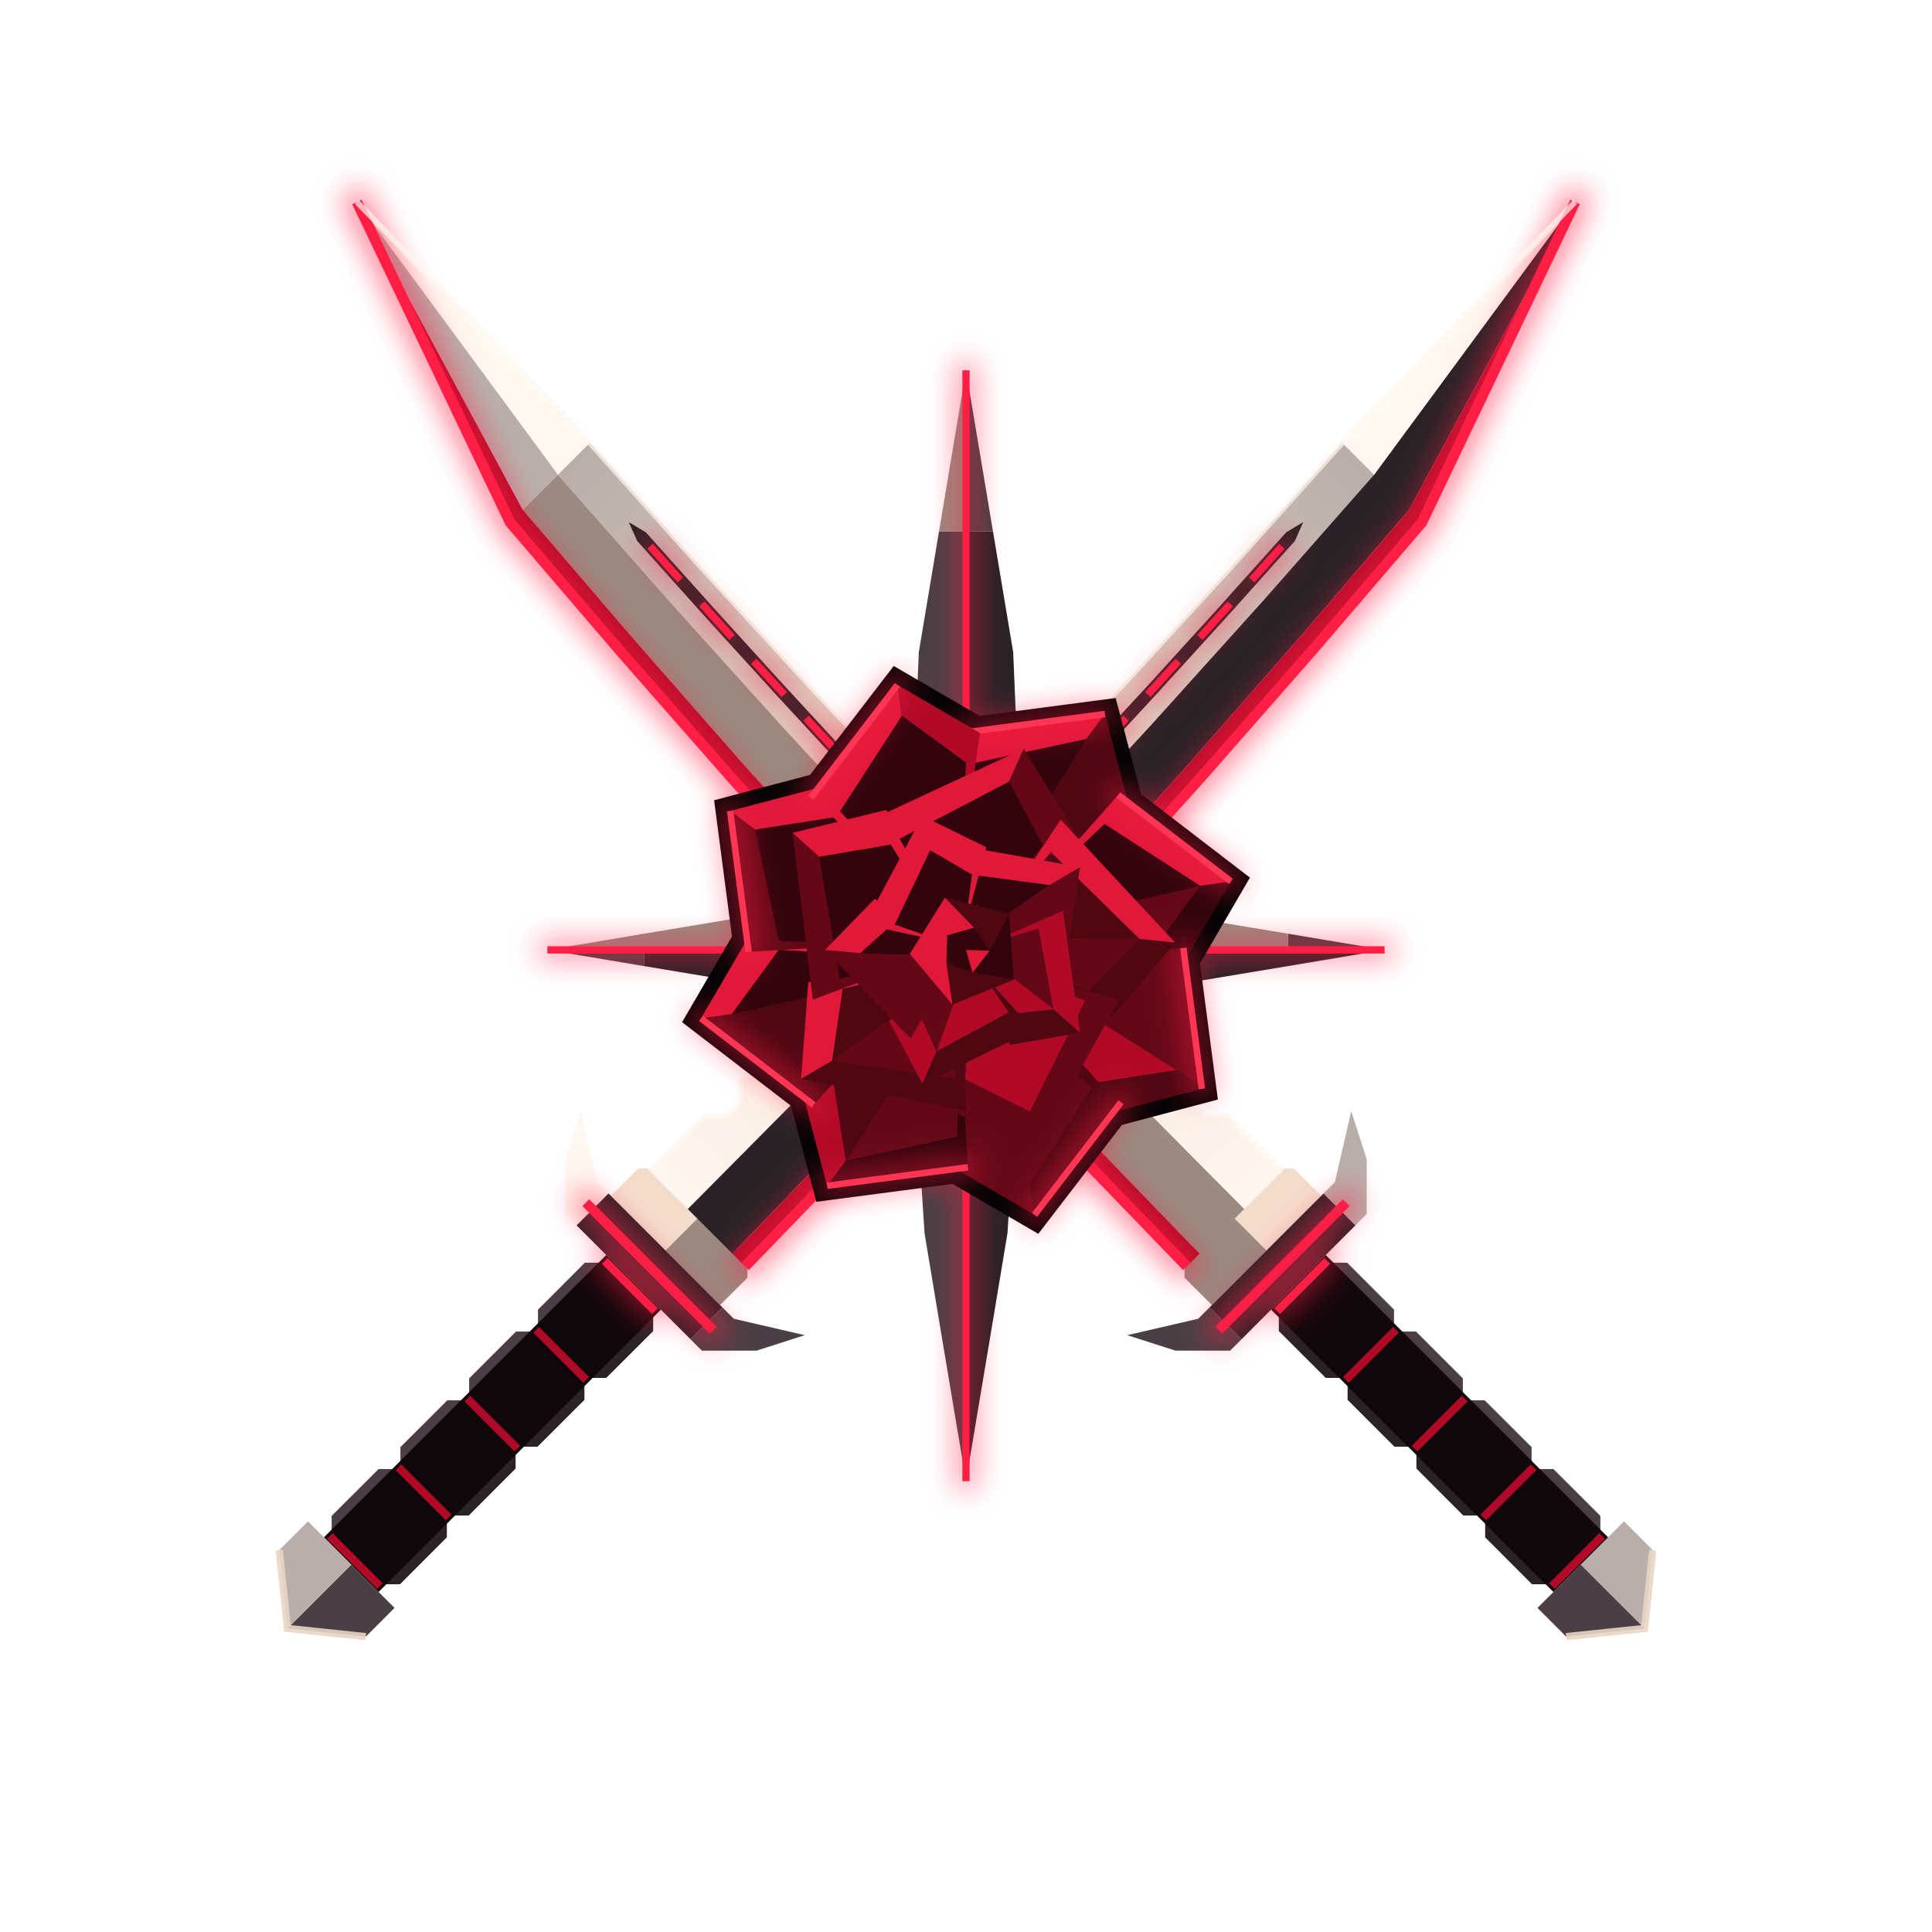
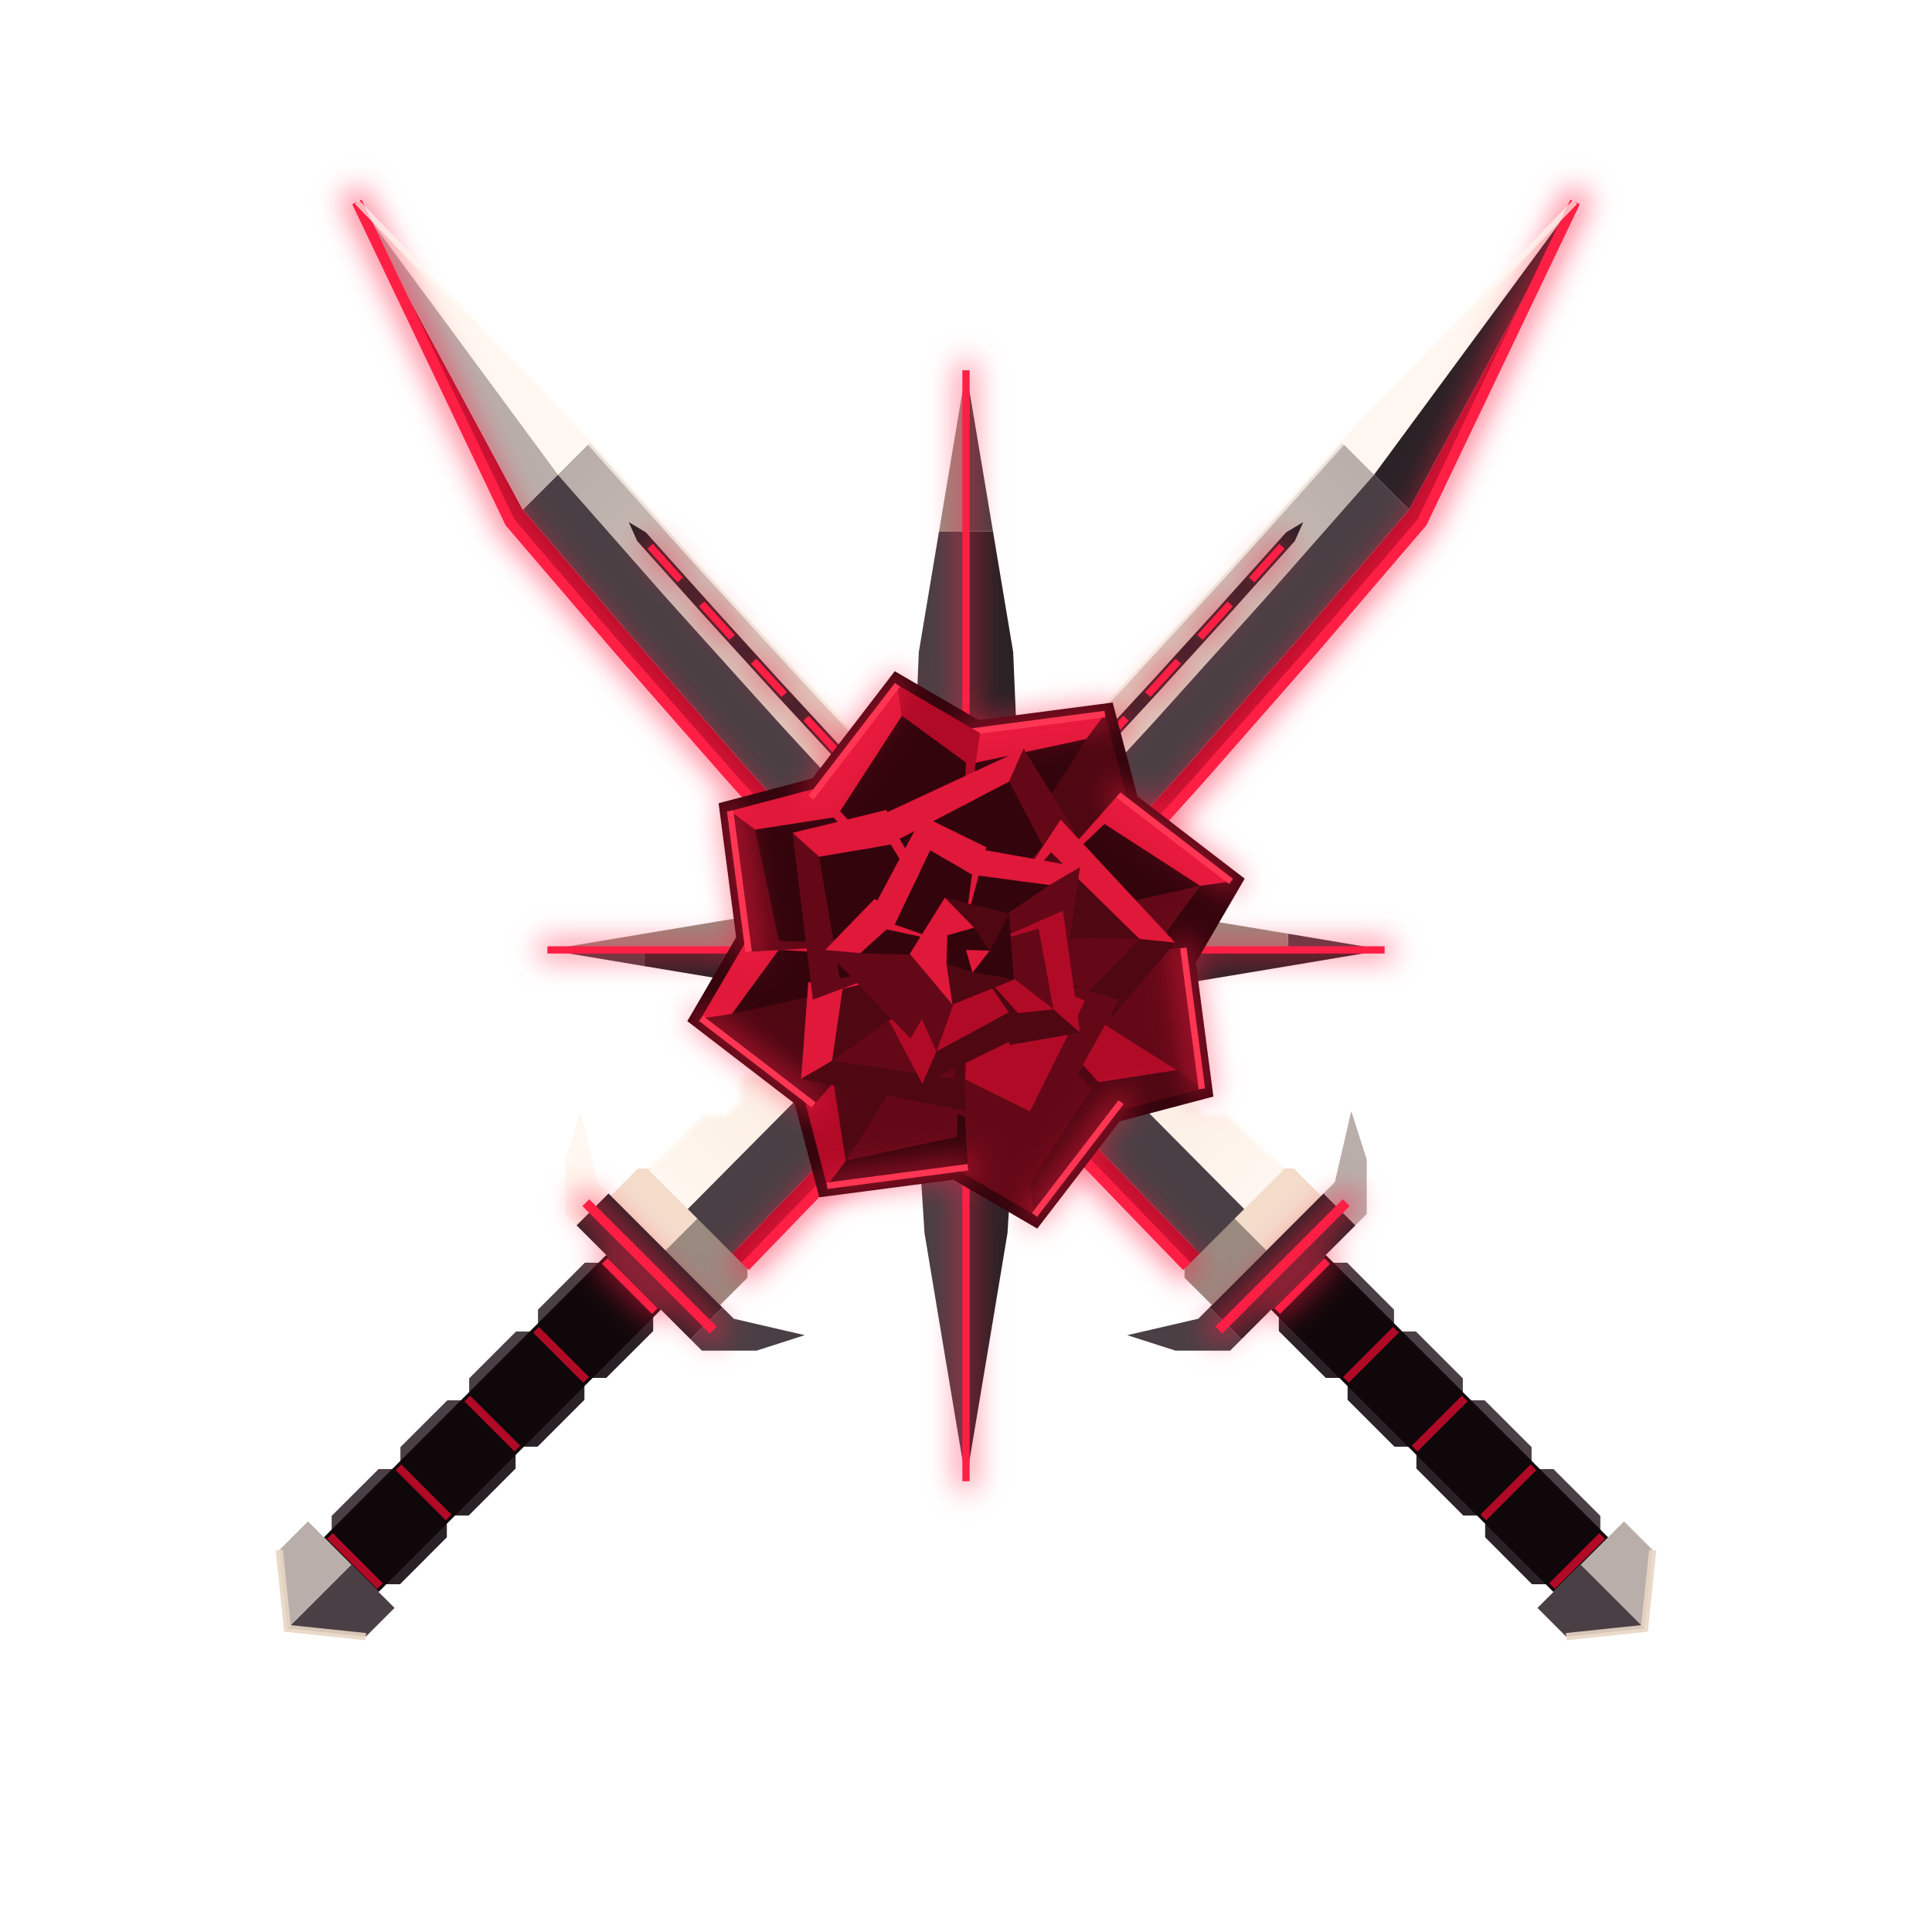
<svg xmlns="http://www.w3.org/2000/svg" viewBox="0 0 240 240" width="240" height="240">
  <defs>
    <linearGradient id="ruinous-crossed-blades-sheenL" gradientUnits="userSpaceOnUse" x1="153.38" y1="151.38" x2="68.31" y2="59.95">
      <stop offset="0" stop-color="#fff7f0" />
      <stop offset="0.45" stop-color="#f4dccb" />
      <stop offset="1" stop-color="#b9aeaa" />
    </linearGradient>
    <linearGradient id="ruinous-crossed-blades-sheenR" gradientUnits="userSpaceOnUse" x1="86.62" y1="151.38" x2="171.69" y2="59.95">
      <stop offset="0" stop-color="#fff7f0" />
      <stop offset="0.45" stop-color="#f4dccb" />
      <stop offset="1" stop-color="#b9aeaa" />
    </linearGradient>
    <filter id="ruinous-crossed-blades-glow" filterUnits="userSpaceOnUse" x="0" y="0" width="240" height="240" color-interpolation-filters="sRGB">
      <feGaussianBlur stdDeviation="1.8" />
    </filter>
  </defs>
  <path d="M164.12 148.55L160.73 145.15L158.47 145.15L152.81 150.81L157.34 155.34Z" fill="#f4dccb" />
  <path d="M157.34 155.34L152.81 150.81L147.15 156.47L147.15 158.73L150.55 162.12Z" fill="#9a8a80" />
  <path d="M169.78 150.81L169.78 144.02L167.86 138.03L165.82 146.85L164.41 148.26L168.37 152.22ZM201.74 188.99L205.31 192.56L204.29 202.29L196.37 194.37Z" fill="#b9aeaa" />
  <path d="M168.37 152.22L164.41 148.26L150.26 162.41L154.22 166.37ZM162.62 159.78L170.26 167.41L166.5 171.17L164.69 171.17L158.86 165.35L158.86 163.54ZM171.17 168.32L178.8 175.95L175.04 179.72L173.23 179.72L167.4 173.89L167.4 172.08ZM179.71 176.86L187.34 184.5L183.58 188.26L181.77 188.26L175.95 182.43L175.95 180.62ZM188.25 185.4L195.89 193.04L192.12 196.8L190.31 196.8L184.49 190.97L184.49 189.16Z" fill="#2a2226" />
  <path d="M154.22 166.37L150.26 162.41L148.85 163.82L140.03 165.86L146.02 167.78L152.81 167.78ZM165.54 156.86L167.35 156.86L173.17 162.69L173.17 164.5L170.26 167.41L162.62 159.78ZM174.08 165.4L175.89 165.4L181.72 171.23L181.72 173.04L178.8 175.95L171.17 168.32ZM182.62 173.95L184.43 173.95L190.26 179.77L190.26 181.58L187.34 184.5L179.71 176.86ZM191.16 182.49L192.97 182.49L198.8 188.31L198.8 190.12L195.89 193.04L188.25 185.4ZM196.37 194.37L204.29 202.29L194.56 203.31L190.99 199.74Z" fill="#4a3f44" />
  <path d="M164.69 155.9L199.76 190.97L192.97 197.76L157.9 162.69Z" fill="#10070a" />
  <g filter="url(#ruinous-crossed-blades-glow)" fill="none" opacity="0.65" stroke-linejoin="miter" stroke-linecap="square">
    <path d="M164.87 156.65L158.65 162.87" stroke="#ff1f45" stroke-width="2.2" />
    <path d="M167.23 149.4L151.4 165.23" stroke="#ff1f45" stroke-width="2.64" />
  </g>
  <path d="M164.87 156.65L158.65 162.87" fill="none" stroke="#ff1f45" stroke-width="1" stroke-linejoin="miter" stroke-miterlimit="8" />
  <path d="M173.41 165.19L167.19 171.41M181.95 173.73L175.73 179.95M190.5 182.27L184.27 188.5M199.03 190.8L192.8 197.03" fill="none" stroke="#b10a27" stroke-width="1" stroke-linejoin="miter" stroke-miterlimit="8" />
  <path d="M167.23 149.4L151.4 165.23" fill="none" stroke="#ff1f45" stroke-width="1.2" stroke-linejoin="miter" stroke-miterlimit="8" />
  <path d="M205.31 192.56L204.29 202.29L194.56 203.31" fill="none" stroke="#e8d6c4" stroke-width="0.9" opacity="0.9" stroke-linejoin="miter" stroke-miterlimit="8" />
  <path d="M159.32 145.44L152.41 138.65L149.69 138.66L147.99 136.96L147.98 134.25L147.3 133.58L144.59 133.58L142.89 131.88L142.89 129.16L144.53 130.8L142.22 128.48L139.5 128.48L137.82 126.77L137.82 124.05L129.92 116L115.49 101.01L101.24 85.85L87.16 70.51L73.26 55L69.3 58.96L83.07 74.6L97.01 90.07L111.14 105.37L125.44 120.48L139.91 135.42L154.56 150.19Z" fill="url(#ruinous-crossed-blades-sheenL)" />
-   <path d="M154.56 150.19L139.91 135.42L125.44 120.48L111.14 105.37L97.01 90.07L83.07 74.6L69.3 58.96L64.94 63.31L78.52 79.16L92.26 94.83L106.19 110.32L120.29 125.63L134.57 140.77L149.02 155.73Z" fill="#9a8a80" />
+   <path d="M154.56 150.19L139.91 135.42L125.44 120.48L111.14 105.37L97.01 90.07L83.07 74.6L69.3 58.96L64.94 63.31L78.52 79.16L92.26 94.83L106.19 110.32L120.29 125.63L134.57 140.77L149.02 155.73Z" fill="#4a3f44" />
  <path d="M149.02 155.73L134.57 140.77L120.29 125.63L106.19 110.32L92.26 94.83L78.52 79.16L64.94 63.31L63.36 64.9L76.93 80.74L90.68 96.41L104.6 111.9L118.7 127.22L132.98 142.35L147.44 157.32ZM64.94 63.31L44.34 25.09L63.36 64.9Z" fill="#b10a27" />
  <path d="M73.26 55L44.34 25.09L69.3 58.96Z" fill="#fff7f0" />
  <path d="M69.3 58.96L44.34 25.09L64.94 63.31Z" fill="#b9aeaa" />
  <path d="M133.15 124.08L132.58 122.39L123.69 113.18L114.86 103.9L106.1 94.56L97.41 85.15L88.79 75.67L80.23 66.13L78.11 64.86L79.15 67.2L87.71 76.75L96.34 86.23L105.03 95.64L113.79 104.98L122.61 114.25L131.51 123.46ZM121.33 117.8L120.01 116.41L117.61 121.35L118.93 122.74ZM118.3 114.61L116.98 113.21L114.61 118.1L115.93 119.49ZM115.27 111.41L113.96 110.01L111.61 114.84L112.93 116.24Z" fill="#2a2226" />
  <g filter="url(#ruinous-crossed-blades-glow)" fill="none" opacity="0.65" stroke-linejoin="miter" stroke-linecap="square">
    <path d="M130.37 121.2L126.48 117.18M123.71 114.29L119.83 110.25M117.08 107.35L113.23 103.28M110.49 100.36L106.66 96.27M103.93 93.34L100.13 89.22M97.42 86.28L93.63 82.14M90.94 79.18L87.18 75.02M84.5 72.04L80.76 67.86" stroke="#ff1f45" stroke-width="2" />
    <path d="M147.44 157.32L132.98 142.35L118.7 127.22L104.6 111.9L90.68 96.41L76.93 80.74L63.36 64.9L44.34 25.09" stroke="#ff1f45" stroke-width="2.86" />
  </g>
  <path d="M130.37 121.2L126.48 117.18M123.71 114.29L119.83 110.25M117.08 107.35L113.23 103.28M110.49 100.36L106.66 96.27M103.93 93.34L100.13 89.22M97.42 86.28L93.63 82.14M90.94 79.18L87.18 75.02M84.5 72.04L80.76 67.86" fill="none" stroke="#ff1f45" stroke-width="0.9" stroke-linejoin="miter" stroke-miterlimit="8" />
  <path d="M147.44 157.32L132.98 142.35L118.7 127.22L104.6 111.9L90.68 96.41L76.93 80.74L63.36 64.9L44.34 25.09" fill="none" stroke="#ff1f45" stroke-width="1.3" stroke-linejoin="miter" stroke-miterlimit="8" />
  <path d="M159.32 145.44L152.41 138.65L149.69 138.66L147.99 136.96L147.98 134.25L147.3 133.58L144.59 133.58L142.89 131.88L142.89 129.16L144.53 130.8L142.22 128.48L139.5 128.48L137.82 126.77L137.82 124.05L129.92 116L115.49 101.01L101.24 85.85L87.16 70.51L73.26 55L44.34 25.09" fill="none" stroke="#fff7f0" stroke-width="0.7" opacity="0.7" stroke-linejoin="miter" stroke-miterlimit="8" />
  <path d="M75.88 148.55L79.27 145.15L81.53 145.15L87.19 150.81L82.66 155.34Z" fill="#f4dccb" />
  <path d="M82.66 155.34L87.19 150.81L92.85 156.47L92.85 158.73L89.45 162.12Z" fill="#9a8a80" />
  <path d="M70.22 150.81L70.22 144.02L72.14 138.03L74.18 146.85L75.59 148.26L71.63 152.22Z" fill="#fff7f0" />
  <path d="M71.63 152.22L75.59 148.26L89.74 162.41L85.78 166.37ZM77.38 159.78L69.74 167.41L73.5 171.17L75.31 171.17L81.14 165.35L81.14 163.54ZM68.83 168.32L61.2 175.95L64.96 179.72L66.77 179.72L72.6 173.89L72.6 172.08ZM60.29 176.86L52.66 184.5L56.42 188.26L58.23 188.26L64.05 182.43L64.05 180.62ZM51.75 185.4L44.11 193.04L47.88 196.8L49.69 196.8L55.51 190.97L55.51 189.16Z" fill="#2a2226" />
  <path d="M85.78 166.37L89.74 162.41L91.15 163.82L99.97 165.86L93.98 167.78L87.19 167.78ZM74.46 156.86L72.65 156.86L66.83 162.69L66.83 164.5L69.74 167.41L77.38 159.78ZM65.92 165.4L64.11 165.4L58.28 171.23L58.28 173.04L61.2 175.95L68.83 168.32ZM57.38 173.95L55.57 173.95L49.74 179.77L49.74 181.58L52.66 184.5L60.29 176.86ZM48.84 182.49L47.03 182.49L41.2 188.31L41.2 190.12L44.11 193.04L51.75 185.4ZM43.63 194.37L35.71 202.29L45.44 203.31L49.01 199.74Z" fill="#4a3f44" />
  <path d="M75.31 155.9L40.24 190.97L47.03 197.76L82.1 162.69Z" fill="#10070a" />
  <path d="M38.26 188.99L34.69 192.56L35.71 202.29L43.63 194.37Z" fill="#b9aeaa" />
  <g filter="url(#ruinous-crossed-blades-glow)" fill="none" opacity="0.65" stroke-linejoin="miter" stroke-linecap="square">
    <path d="M75.13 156.65L81.35 162.87" stroke="#ff1f45" stroke-width="2.2" />
    <path d="M72.77 149.4L88.6 165.23" stroke="#ff1f45" stroke-width="2.64" />
  </g>
  <path d="M75.13 156.65L81.35 162.87" fill="none" stroke="#ff1f45" stroke-width="1" stroke-linejoin="miter" stroke-miterlimit="8" />
  <path d="M66.59 165.19L72.81 171.41M58.05 173.73L64.27 179.95M49.5 182.27L55.73 188.5M40.97 190.8L47.2 197.03" fill="none" stroke="#b10a27" stroke-width="1" stroke-linejoin="miter" stroke-miterlimit="8" />
  <path d="M72.77 149.4L88.6 165.23" fill="none" stroke="#ff1f45" stroke-width="1.2" stroke-linejoin="miter" stroke-miterlimit="8" />
  <path d="M34.69 192.56L35.71 202.29L45.44 203.31" fill="none" stroke="#e8d6c4" stroke-width="0.9" opacity="0.9" stroke-linejoin="miter" stroke-miterlimit="8" />
  <path d="M80.68 145.44L87.59 138.65L90.31 138.66L92.01 136.96L92.02 134.25L92.7 133.58L95.41 133.58L97.11 131.88L97.11 129.16L95.47 130.8L97.78 128.48L100.5 128.48L102.18 126.77L102.18 124.05L110.08 116L124.51 101.01L138.76 85.85L152.84 70.51L166.74 55L170.7 58.96L156.93 74.6L142.99 90.07L128.86 105.37L114.56 120.48L100.09 135.42L85.44 150.19Z" fill="url(#ruinous-crossed-blades-sheenR)" />
-   <path d="M85.44 150.19L100.09 135.42L114.56 120.48L128.86 105.37L142.99 90.07L156.93 74.6L170.7 58.96L175.06 63.31L161.48 79.16L147.74 94.83L133.81 110.32L119.71 125.63L105.43 140.77L90.98 155.73ZM170.7 58.96L195.66 25.09L175.06 63.31ZM106.85 124.08L107.42 122.39L116.31 113.18L125.14 103.9L133.9 94.56L142.59 85.15L151.21 75.67L159.77 66.13L161.89 64.86L160.85 67.2L152.29 76.75L143.66 86.23L134.97 95.64L126.21 104.98L117.39 114.25L108.49 123.46ZM118.67 117.8L119.99 116.41L122.39 121.35L121.07 122.74ZM121.7 114.61L123.02 113.21L125.39 118.1L124.07 119.49ZM124.73 111.41L126.04 110.01L128.39 114.84L127.07 116.24Z" fill="#2a2226" />
+   <path d="M85.44 150.19L100.09 135.42L114.56 120.48L128.86 105.37L142.99 90.07L156.93 74.6L170.7 58.96L175.06 63.31L161.48 79.16L147.74 94.83L133.81 110.32L119.71 125.63L105.43 140.77L90.98 155.73Z" fill="#4a3f44" />
  <path d="M90.98 155.73L105.43 140.77L119.71 125.63L133.81 110.32L147.74 94.83L161.48 79.16L175.06 63.31L176.64 64.9L163.07 80.74L149.32 96.41L135.4 111.9L121.3 127.22L107.02 142.35L92.56 157.32ZM175.06 63.31L195.66 25.09L176.64 64.9Z" fill="#b10a27" />
  <path d="M166.74 55L195.66 25.09L170.7 58.96Z" fill="#fff7f0" />
+   <path d="M170.7 58.96L195.66 25.09L175.06 63.31ZM106.85 124.08L107.42 122.39L116.31 113.18L125.14 103.9L133.9 94.56L142.59 85.15L151.21 75.67L159.77 66.13L161.89 64.86L160.85 67.2L152.29 76.75L143.66 86.23L134.97 95.64L126.21 104.98L117.39 114.25L108.49 123.46ZM118.67 117.8L119.99 116.41L122.39 121.35L121.07 122.74ZM121.7 114.61L123.02 113.21L125.39 118.1L124.07 119.49ZM124.73 111.41L126.04 110.01L128.39 114.84L127.07 116.24Z" fill="#2a2226" />
  <g filter="url(#ruinous-crossed-blades-glow)" fill="none" opacity="0.65" stroke-linejoin="miter" stroke-linecap="square">
    <path d="M109.63 121.2L113.52 117.18M116.29 114.29L120.17 110.25M122.92 107.35L126.77 103.28M129.51 100.36L133.34 96.27M136.07 93.34L139.87 89.22M142.58 86.28L146.37 82.14M149.06 79.18L152.82 75.02M155.5 72.04L159.24 67.86" stroke="#ff1f45" stroke-width="2" />
    <path d="M92.56 157.32L107.02 142.35L121.3 127.22L135.4 111.9L149.32 96.41L163.07 80.74L176.64 64.9L195.66 25.09" stroke="#ff1f45" stroke-width="2.86" />
  </g>
  <path d="M109.63 121.2L113.52 117.18M116.29 114.29L120.17 110.25M122.92 107.35L126.77 103.28M129.51 100.36L133.34 96.27M136.07 93.34L139.87 89.22M142.58 86.28L146.37 82.14M149.06 79.18L152.82 75.02M155.5 72.04L159.24 67.86" fill="none" stroke="#ff1f45" stroke-width="0.9" stroke-linejoin="miter" stroke-miterlimit="8" />
  <path d="M92.56 157.32L107.02 142.35L121.3 127.22L135.4 111.9L149.32 96.41L163.07 80.74L176.64 64.9L195.66 25.09" fill="none" stroke="#ff1f45" stroke-width="1.3" stroke-linejoin="miter" stroke-miterlimit="8" />
  <path d="M80.68 145.44L87.59 138.65L90.31 138.66L92.01 136.96L92.02 134.25L92.7 133.58L95.41 133.58L97.11 131.88L97.11 129.16L95.47 130.8L97.78 128.48L100.5 128.48L102.18 126.77L102.18 124.05L110.08 116L124.51 101.01L138.76 85.85L152.84 70.51L166.74 55L195.66 25.09" fill="none" stroke="#fff7f0" stroke-width="0.7" opacity="0.7" stroke-linejoin="miter" stroke-miterlimit="8" />
  <path d="M120 96L113.5 96L114.14 81L116.65 66L120 66ZM120 66L120 46L123.35 66ZM120 140L120 166.4L117.05 166.4L114.85 153.2L114 140ZM120 166.4L120 184L117.05 166.4ZM160 118L160 115.99L172 118ZM80 118L80 120.01L68 118Z" fill="#4a3f44" />
  <path d="M120 96L120 66L123.35 66L125.86 81L126.5 96ZM120 140L126 140L125.15 153.2L122.95 166.4L120 166.4ZM120 166.4L122.95 166.4L120 184ZM142 118L160 118L160 120.01L151 121.51L142 123ZM160 118L172 118L160 120.01ZM98 118L98 123L89 121.51L80 120.01L80 118Z" fill="#2a2226" />
  <path d="M120 66L116.65 66L120 46ZM142 118L142 113L151 114.49L160 115.99L160 118ZM98 118L80 118L80 115.99L89 114.49L98 113ZM80 118L68 118L80 115.99Z" fill="#9a8a80" />
  <g filter="url(#ruinous-crossed-blades-glow)" fill="none" opacity="0.65" stroke-linejoin="miter" stroke-linecap="square">
    <path d="M120 96L120 46M120 140L120 184M142 118L172 118M98 118L68 118" stroke="#ff1f45" stroke-width="2" />
  </g>
  <path d="M120 96L120 46M120 140L120 184M142 118L172 118M98 118L68 118" fill="none" stroke="#ff1f45" stroke-width="0.9" stroke-linejoin="miter" stroke-miterlimit="8" />
-   <path d="M121.68 88.93L138.59 86.71L141.74 98.63L155.27 109.02L149.07 119.68L151.29 136.59L139.37 139.74L128.98 153.27L118.33 147.07L101.41 149.29L98.26 137.37L84.73 126.98L90.93 116.33L88.71 99.41L100.63 96.26L111.02 82.73ZM119.19 117.74L119.5 118.69L120.5 118.69L120.81 117.74L120 117.15Z" fill="#070304" />
+   <path d="M121.57 89.45L138.22 87.27L141.3 98.92L154.62 109.15L148.55 119.57L150.73 136.22L139.08 139.3L128.85 152.62L118.43 146.55L101.78 148.73L98.7 137.08L85.38 126.85L91.45 116.43L89.27 99.78L100.92 96.7L111.15 83.38ZM118.6 117.55L119.14 119.19L120.86 119.19L121.4 117.55L120 116.53Z" fill="#34040c" />
  <path d="M123.62 109.76L120.78 108.03L121.1 94.77L134.94 91.8Z" fill="#34040c" />
  <path d="M123.62 109.76L134.94 91.8L136.46 101.56L126.49 110.4ZM134.94 91.8L137.26 88.7L140.28 100.18L126.49 110.4L136.46 101.56Z" fill="#4f0712" />
  <path d="M120.78 108.03L119.76 91L137.26 88.7L134.94 91.8L121.1 94.77Z" fill="#e0183a" />
  <g filter="url(#ruinous-crossed-blades-glow)" fill="none" opacity="0.65" stroke-linejoin="miter" stroke-linecap="square">
    <path d="M119.76 91L137.26 88.7" stroke="#ff1f45" stroke-width="2.2" />
  </g>
  <path d="M119.76 91L137.26 88.7" fill="none" stroke="#ff3653" stroke-width="0.8" stroke-linejoin="miter" stroke-miterlimit="8" />
  <path d="M128.39 114.73L127.6 111.51L137.21 102.35L149.09 110.04ZM149.09 110.04L152.92 109.49L146.94 119.74L129.97 117.22L143.26 118.01Z" fill="#34040c" />
  <path d="M128.39 114.73L149.09 110.04L143.26 118.01L129.97 117.22Z" fill="#640817" />
  <path d="M127.6 111.51L138.92 98.74L152.92 109.49L149.09 110.04L137.21 102.35Z" fill="#e0183a" />
  <g filter="url(#ruinous-crossed-blades-glow)" fill="none" opacity="0.65" stroke-linejoin="miter" stroke-linecap="square">
    <path d="M138.92 98.74L152.92 109.49" stroke="#ff1f45" stroke-width="2.2" />
  </g>
  <path d="M138.92 98.74L152.92 109.49" fill="none" stroke="#ff3653" stroke-width="0.8" stroke-linejoin="miter" stroke-miterlimit="8" />
  <path d="M128.24 121.62L129.97 118.78L143.23 119.1L146.2 132.94ZM129.97 118.78L147 117.76L149.3 135.26L146.2 132.94L143.23 119.1Z" fill="#640817" />
  <path d="M128.24 121.62L146.2 132.94L136.44 134.46L127.6 124.49Z" fill="#b10a27" />
  <path d="M146.2 132.94L149.3 135.26L137.82 138.28L127.6 124.49L136.44 134.46Z" fill="#4f0712" />
  <g filter="url(#ruinous-crossed-blades-glow)" fill="none" opacity="0.65" stroke-linejoin="miter" stroke-linecap="square">
    <path d="M147 117.76L149.3 135.26" stroke="#ff1f45" stroke-width="2.2" />
  </g>
  <path d="M147 117.76L149.3 135.26" fill="none" stroke="#ff3653" stroke-width="0.8" stroke-linejoin="miter" stroke-miterlimit="8" />
  <path d="M123.27 126.39L126.49 125.6L135.65 135.21L127.96 147.09ZM123.27 126.39L127.96 147.09L119.99 141.26L120.78 127.97ZM127.96 147.09L128.51 150.92L118.26 144.94L120.78 127.97L119.99 141.26Z" fill="#640817" />
  <path d="M126.49 125.6L139.26 136.92L128.51 150.92L127.96 147.09L135.65 135.21Z" fill="#4f0712" />
  <g filter="url(#ruinous-crossed-blades-glow)" fill="none" opacity="0.65" stroke-linejoin="miter" stroke-linecap="square">
    <path d="M139.26 136.92L128.51 150.92" stroke="#ff1f45" stroke-width="2.2" />
  </g>
  <path d="M139.26 136.92L128.51 150.92" fill="none" stroke="#ff3653" stroke-width="0.8" stroke-linejoin="miter" stroke-miterlimit="8" />
  <path d="M116.38 126.24L119.22 127.97L118.9 141.23L105.06 144.2Z" fill="#640817" />
  <path d="M116.38 126.24L105.06 144.2L103.54 134.44L113.51 125.6Z" fill="#4f0712" />
  <path d="M119.22 127.97L120.24 145L102.74 147.3L105.06 144.2L118.9 141.23Z" fill="#34040c" />
  <path d="M105.06 144.2L102.74 147.3L99.72 135.82L113.51 125.6L103.54 134.44Z" fill="#b10a27" />
  <g filter="url(#ruinous-crossed-blades-glow)" fill="none" opacity="0.65" stroke-linejoin="miter" stroke-linecap="square">
    <path d="M120.24 145L102.74 147.3" stroke="#ff1f45" stroke-width="2.2" />
  </g>
  <path d="M120.24 145L102.74 147.3" fill="none" stroke="#ff3653" stroke-width="0.8" stroke-linejoin="miter" stroke-miterlimit="8" />
  <path d="M111.61 121.27L112.4 124.49L102.79 133.65L90.91 125.96ZM112.4 124.49L101.08 137.26L87.08 126.51L90.91 125.96L102.79 133.65Z" fill="#4f0712" />
  <path d="M111.61 121.27L90.91 125.96L96.74 117.99L110.03 118.78Z" fill="#34040c" />
  <path d="M90.91 125.96L87.08 126.51L93.06 116.26L110.03 118.78L96.74 117.99Z" fill="#e0183a" />
  <g filter="url(#ruinous-crossed-blades-glow)" fill="none" opacity="0.65" stroke-linejoin="miter" stroke-linecap="square">
    <path d="M101.08 137.26L87.08 126.51" stroke="#ff1f45" stroke-width="2.2" />
  </g>
  <path d="M101.08 137.26L87.08 126.51" fill="none" stroke="#ff3653" stroke-width="0.8" stroke-linejoin="miter" stroke-miterlimit="8" />
  <path d="M111.76 114.38L110.03 117.22L96.77 116.9L93.8 103.06ZM111.76 114.38L93.8 103.06L103.56 101.54L112.4 111.51Z" fill="#34040c" />
  <path d="M110.03 117.22L93 118.24L90.7 100.74L93.8 103.06L96.77 116.9Z" fill="#640817" />
  <path d="M93.8 103.06L90.7 100.74L102.18 97.72L112.4 111.51L103.56 101.54Z" fill="#e0183a" />
  <g filter="url(#ruinous-crossed-blades-glow)" fill="none" opacity="0.65" stroke-linejoin="miter" stroke-linecap="square">
    <path d="M93 118.24L90.7 100.74" stroke="#ff1f45" stroke-width="2.2" />
  </g>
  <path d="M93 118.24L90.7 100.74" fill="none" stroke="#ff3653" stroke-width="0.8" stroke-linejoin="miter" stroke-miterlimit="8" />
  <path d="M116.73 109.61L113.51 110.4L104.35 100.79L112.04 88.91ZM116.73 109.61L112.04 88.91L120.01 94.74L119.22 108.03Z" fill="#34040c" />
  <path d="M113.51 110.4L100.74 99.08L111.49 85.08L112.04 88.91L104.35 100.79Z" fill="#e0183a" />
  <path d="M112.04 88.91L111.49 85.08L121.74 91.06L119.22 108.03L120.01 94.74Z" fill="#b10a27" />
  <g filter="url(#ruinous-crossed-blades-glow)" fill="none" opacity="0.65" stroke-linejoin="miter" stroke-linecap="square">
    <path d="M100.74 99.08L111.49 85.08" stroke="#ff1f45" stroke-width="2.2" />
  </g>
  <path d="M100.74 99.08L111.49 85.08" fill="none" stroke="#ff3653" stroke-width="0.8" stroke-linejoin="miter" stroke-miterlimit="8" />
  <path d="M120.23 112.6L117 112.8L111.73 104.21L125.37 97.08ZM120.23 112.6L125.37 97.08L129.56 105.07L123 112.8Z" fill="#34040c" />
  <path d="M117 112.8L108.24 101.82L127.17 93.01L125.37 97.08L111.73 104.21Z" fill="#e0183a" />
  <path d="M125.37 97.08L127.17 93.01L133.49 103.23L123 112.8L129.56 105.07Z" fill="#640817" />
  <path d="M125.2 116.55L124.01 113.54L130.56 105.87L141.56 116.64ZM141.56 116.64L145.98 117.09L138.21 126.26L125.87 119.25L135.25 123.09Z" fill="#4f0712" />
  <path d="M125.2 116.55L141.56 116.64L135.25 123.09L125.87 119.25Z" fill="#640817" />
  <path d="M124.01 113.54L131.76 101.82L145.98 117.09L141.56 116.64L130.56 105.87Z" fill="#e0183a" />
  <path d="M122.99 122.5L125.48 120.44L134.8 124.29L127.95 138.08ZM122.99 122.5L127.95 138.08L119.87 134.08L120.63 123.97Z" fill="#b10a27" />
  <path d="M125.48 120.44L139.02 124.18L128.89 142.43L127.95 138.08L134.8 124.29ZM127.95 138.08L128.89 142.43L117.77 137.88L120.63 123.97L119.87 134.08Z" fill="#640817" />
  <path d="M116.65 122.23L119.37 123.97L118.59 134.02L103.36 131.77Z" fill="#640817" />
  <path d="M116.65 122.23L103.36 131.77L104.67 122.84L114.52 120.44ZM119.37 123.97L120 138L99.51 134.01L103.36 131.77L118.59 134.02Z" fill="#4f0712" />
  <path d="M103.36 131.77L99.51 134.01L100.41 122.02L114.52 120.44L104.67 122.84Z" fill="#e0183a" />
  <path d="M114.94 116.12L114.13 119.25L104.33 121.61L101.76 106.43ZM114.94 116.12L101.76 106.43L110.65 104.91L115.99 113.54Z" fill="#34040c" />
  <path d="M114.13 119.25L100.98 124.18L98.45 103.46L101.76 106.43L104.33 121.61Z" fill="#640817" />
  <path d="M101.76 106.43L98.45 103.46L110.12 100.61L115.99 113.54L110.65 104.91Z" fill="#e0183a" />
  <path d="M121.69 115.89L120.1 115L120.26 108.6L130.39 109.94Z" fill="#34040c" />
  <path d="M121.69 115.89L130.39 109.94L129.14 115.82L122.82 116.97ZM130.39 109.94L134.16 107.71L132.91 116.46L122.82 116.97L129.14 115.82Z" fill="#640817" />
  <path d="M120.1 115L119.09 105.03L134.16 107.71L130.39 109.94L120.26 108.6Z" fill="#e0183a" />
  <path d="M122.53 118.95L122.88 117.17L129.02 115.35L130.88 125.39Z" fill="#640817" />
  <path d="M122.53 118.95L130.88 125.39L124.9 126.02L121.85 120.36ZM122.88 117.17L132.05 113.13L134.16 128.29L130.88 125.39L129.02 115.35Z" fill="#b10a27" />
  <path d="M130.88 125.39L134.16 128.29L125.45 129.8L121.85 120.36L124.9 126.02Z" fill="#4f0712" />
  <path d="M119.87 120.7L121.68 120.49L125.31 125.76L116.33 130.63ZM116.33 130.63L114.59 134.64L110.46 126.83L118.32 120.49L113.88 125.14Z" fill="#b10a27" />
  <path d="M119.87 120.7L116.33 130.63L113.88 125.14L118.32 120.49Z" fill="#640817" />
  <path d="M121.68 120.49L128.36 127.96L114.59 134.64L116.33 130.63L125.31 125.76Z" fill="#4f0712" />
  <path d="M117.4 118.71L118.15 120.36L114.26 125.45L106.86 118.41ZM118.15 120.36L113.11 129.02L102.5 118L106.86 118.41L114.26 125.45Z" fill="#640817" />
  <path d="M117.4 118.71L106.86 118.41L111.32 114.39L117.12 117.17Z" fill="#34040c" />
  <path d="M106.86 118.41L102.5 118L108.65 111.66L117.12 117.17L111.32 114.39Z" fill="#e0183a" />
  <path d="M118.52 115.74L117.18 116.97L111.14 114.85L115.55 105.63ZM118.52 115.74L115.55 105.63L120.75 108.63L119.9 115Z" fill="#34040c" />
  <path d="M117.18 116.97L107.39 114.86L114.59 101.36L115.55 105.63L111.14 114.85ZM115.55 105.63L114.59 101.36L122.53 105.25L119.9 115L120.75 108.63Z" fill="#e0183a" />
  <path d="M125.36 113.5L125.94 121.71L120.81 120.83L122.94 118.1ZM122.94 118.1L120.81 120.83L117.56 119.64L117.68 116.19L121.01 115.24Z" fill="#34040c" />
  <path d="M125.94 121.71L118.31 124.79L117.56 119.64L120.81 120.83ZM117.38 111.51L125.36 113.5L122.94 118.1L121.01 115.24Z" fill="#4f0712" />
  <path d="M118.31 124.79L113.02 118.49L117.68 116.19L117.56 119.64ZM113.02 118.49L117.38 111.51L121.01 115.24L117.68 116.19ZM122.94 118.1L120.81 120.83L120 118Z" fill="#e0183a" />
</svg>
